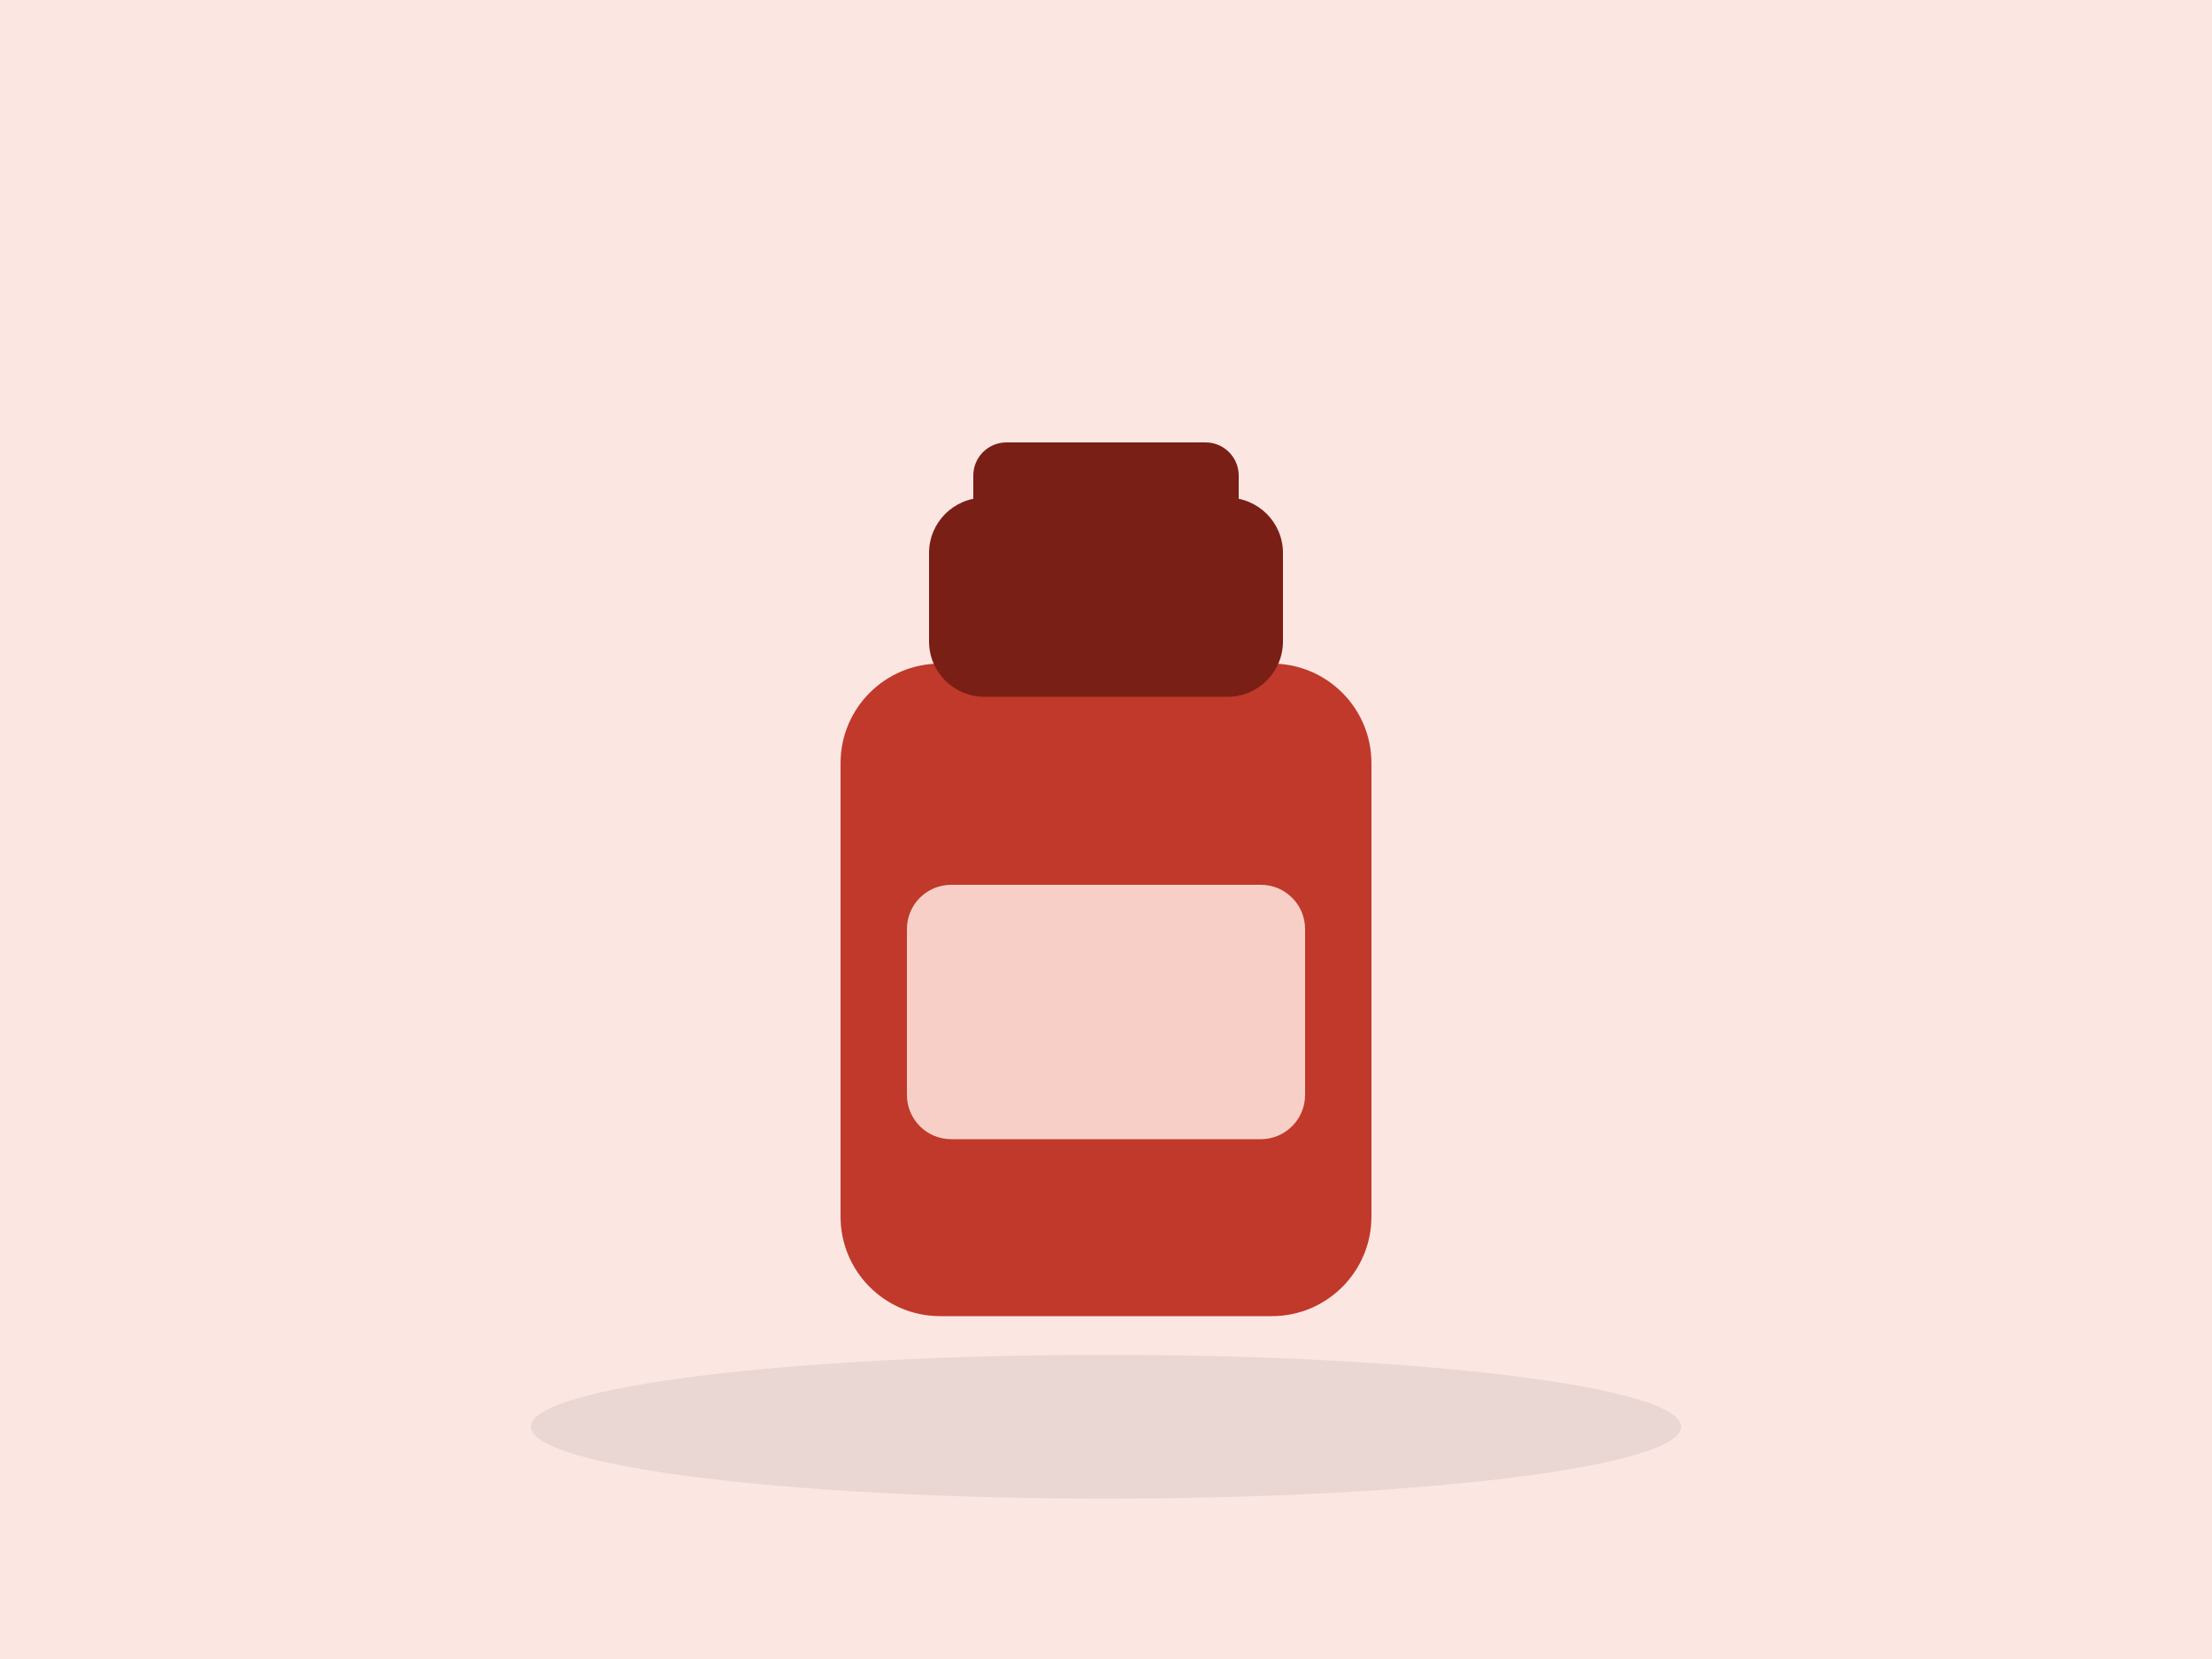
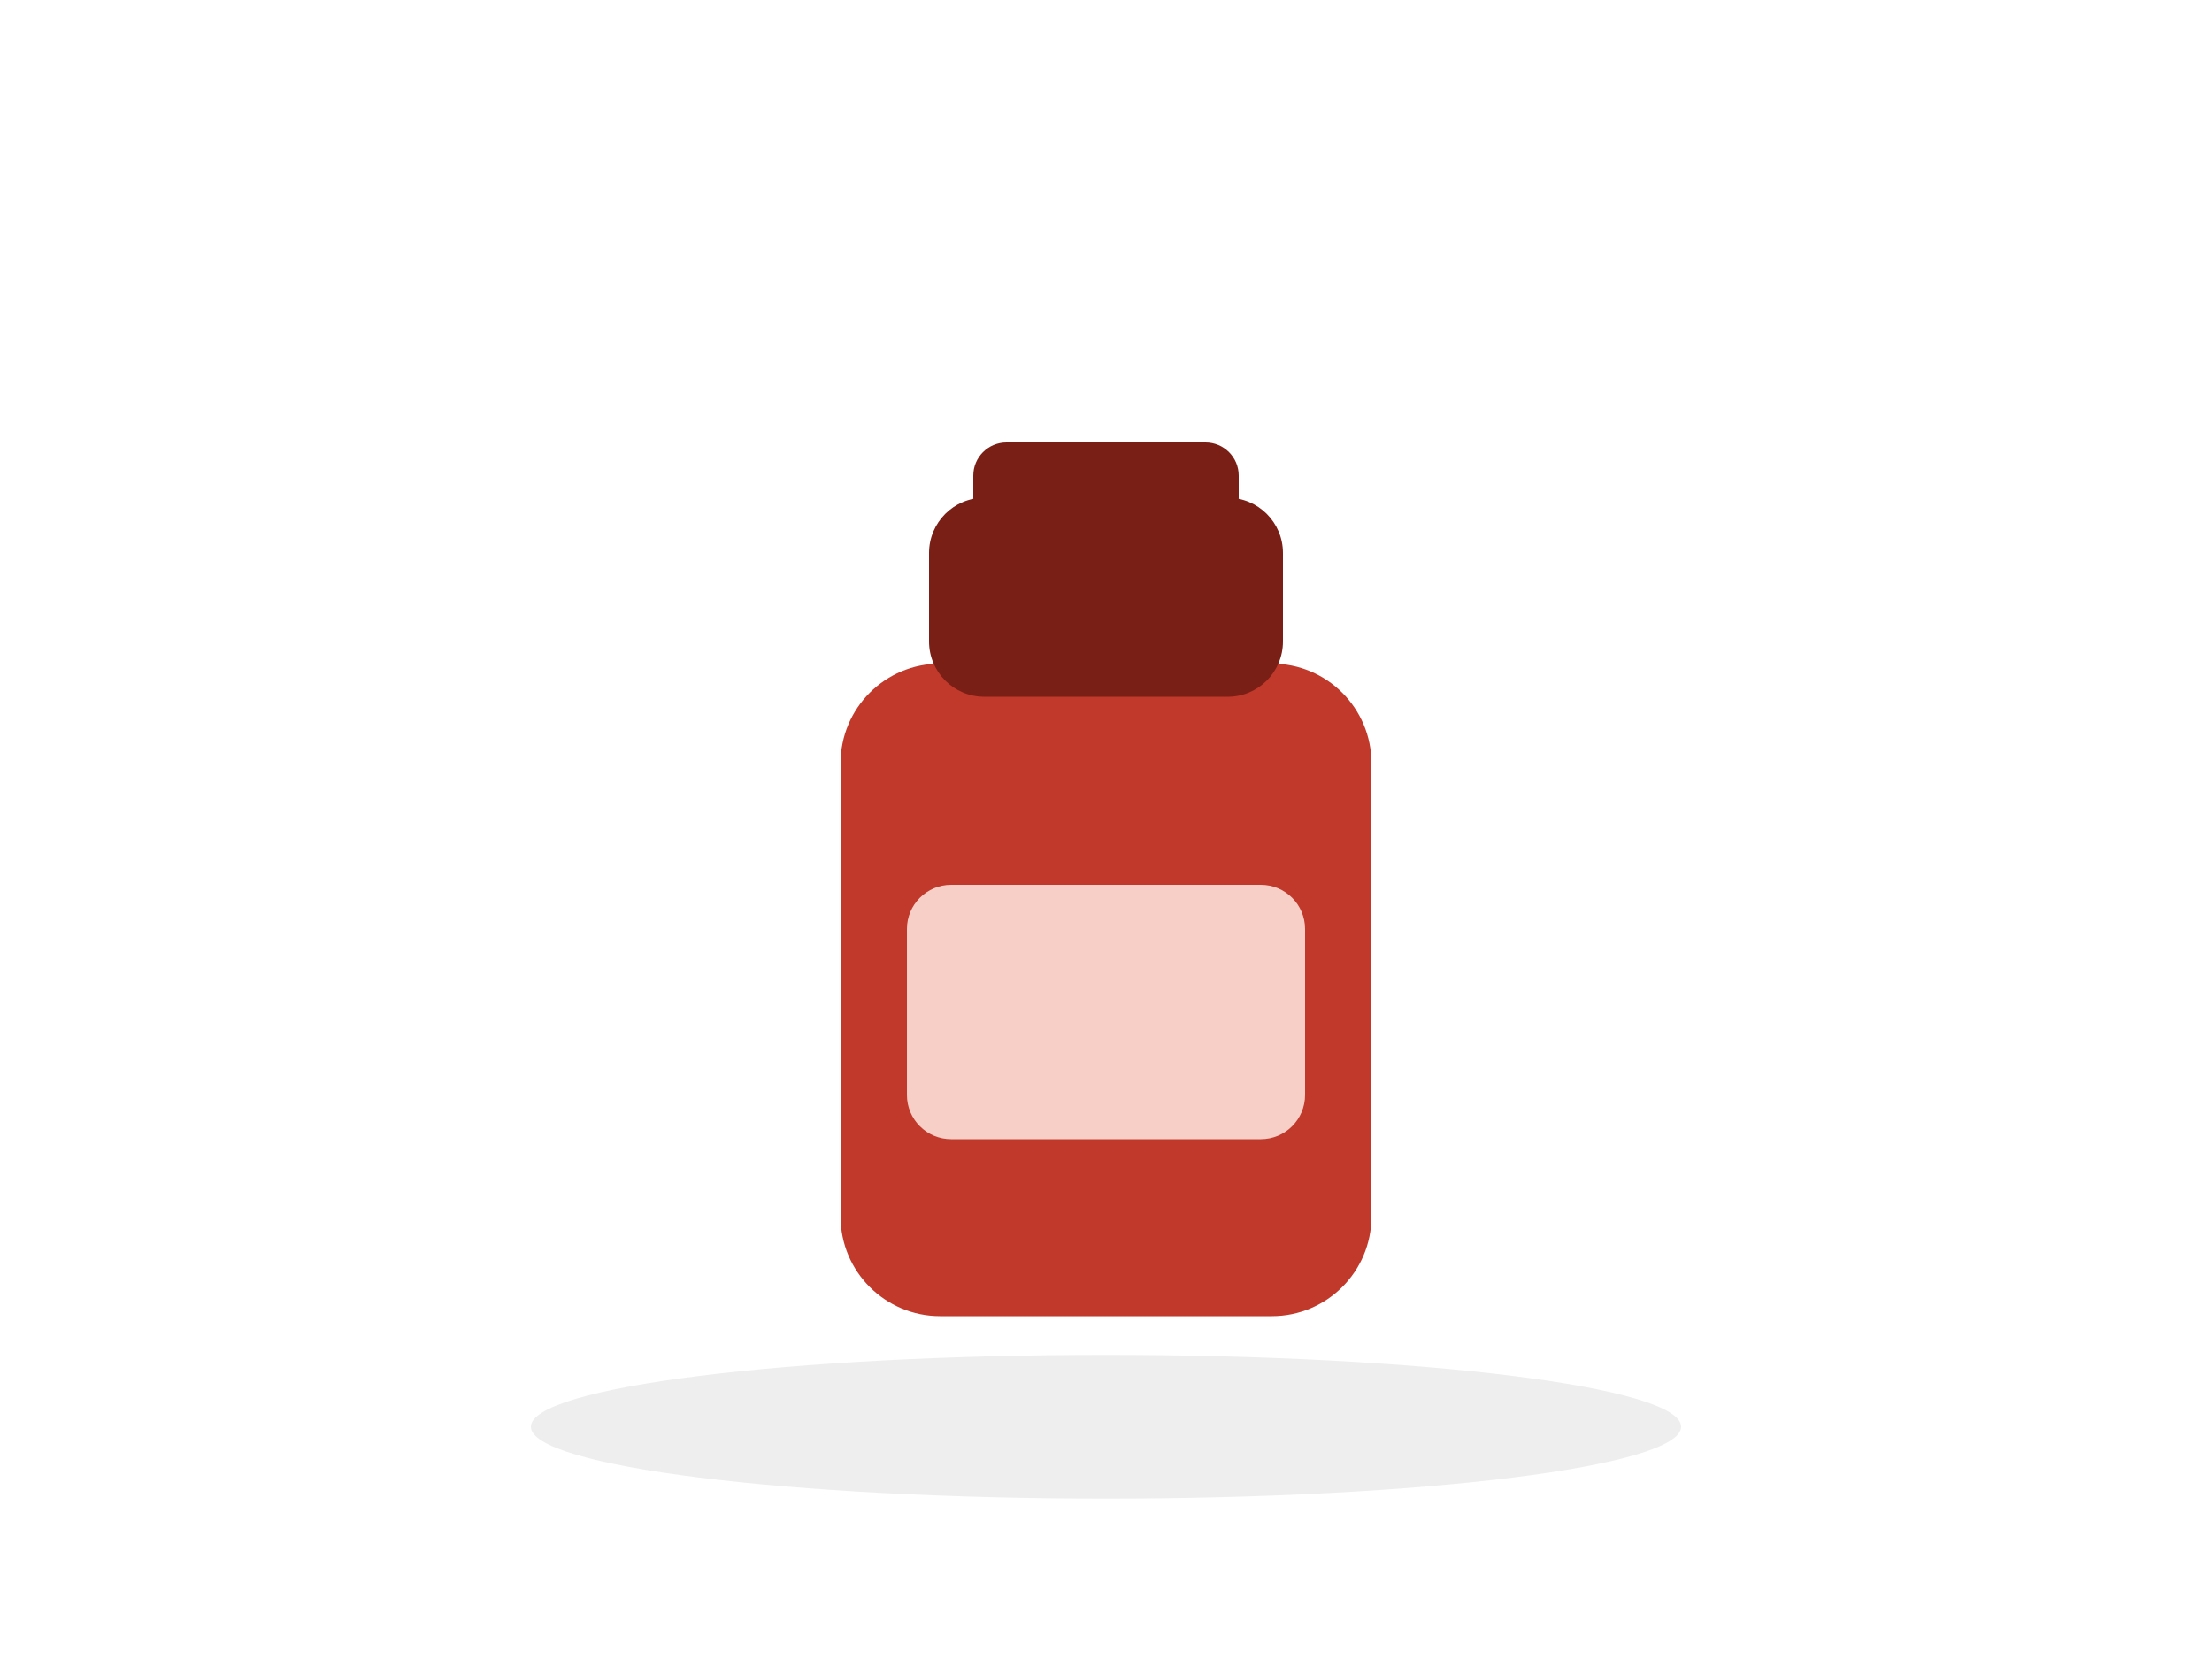
<svg xmlns="http://www.w3.org/2000/svg" viewBox="0 0 400 300" width="400" height="300">
-   <rect width="400" height="300" fill="#fbe6e2" />
  <ellipse cx="200" cy="258" rx="104" ry="13" fill="#000" opacity="0.07" />
  <rect x="152" y="120" width="96" height="118" rx="18" fill="#c0392b" />
  <rect x="168" y="90" width="64" height="36" rx="10" fill="#7a1f16" />
  <rect x="176" y="80" width="48" height="16" rx="6" fill="#7a1f16" />
  <rect x="164" y="160" width="72" height="46" rx="8" fill="#f7cfc7" />
</svg>
